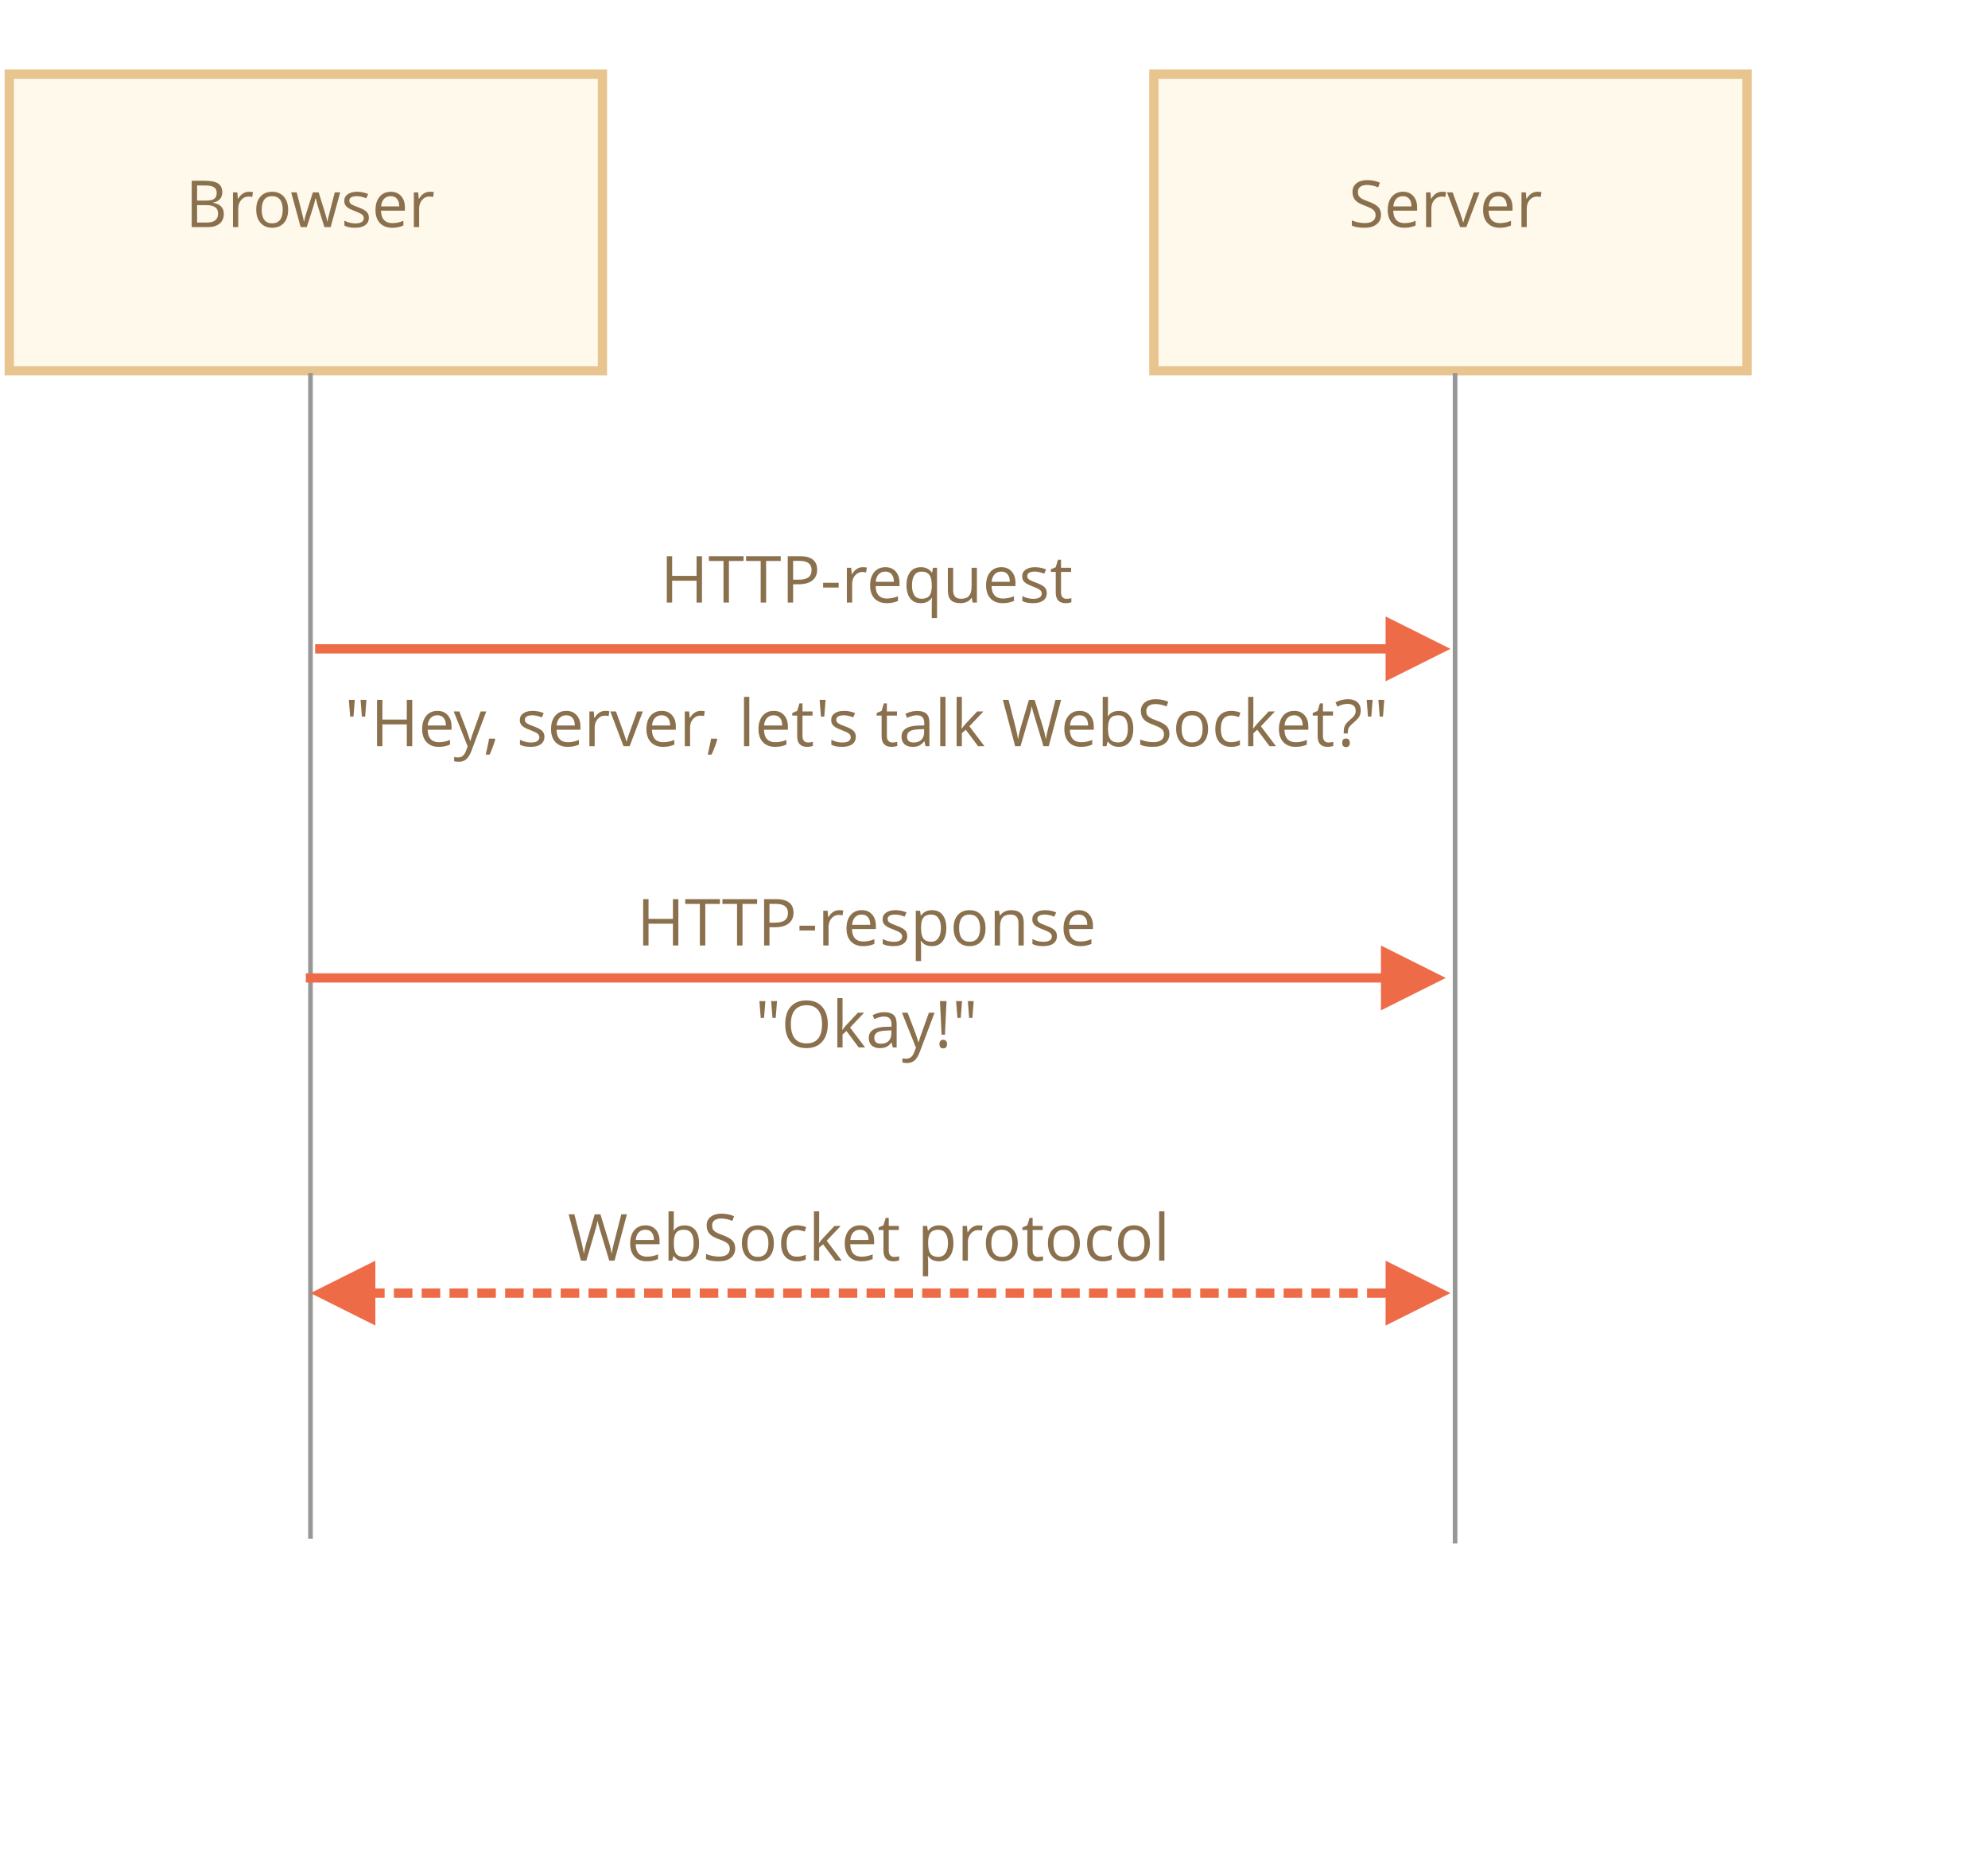
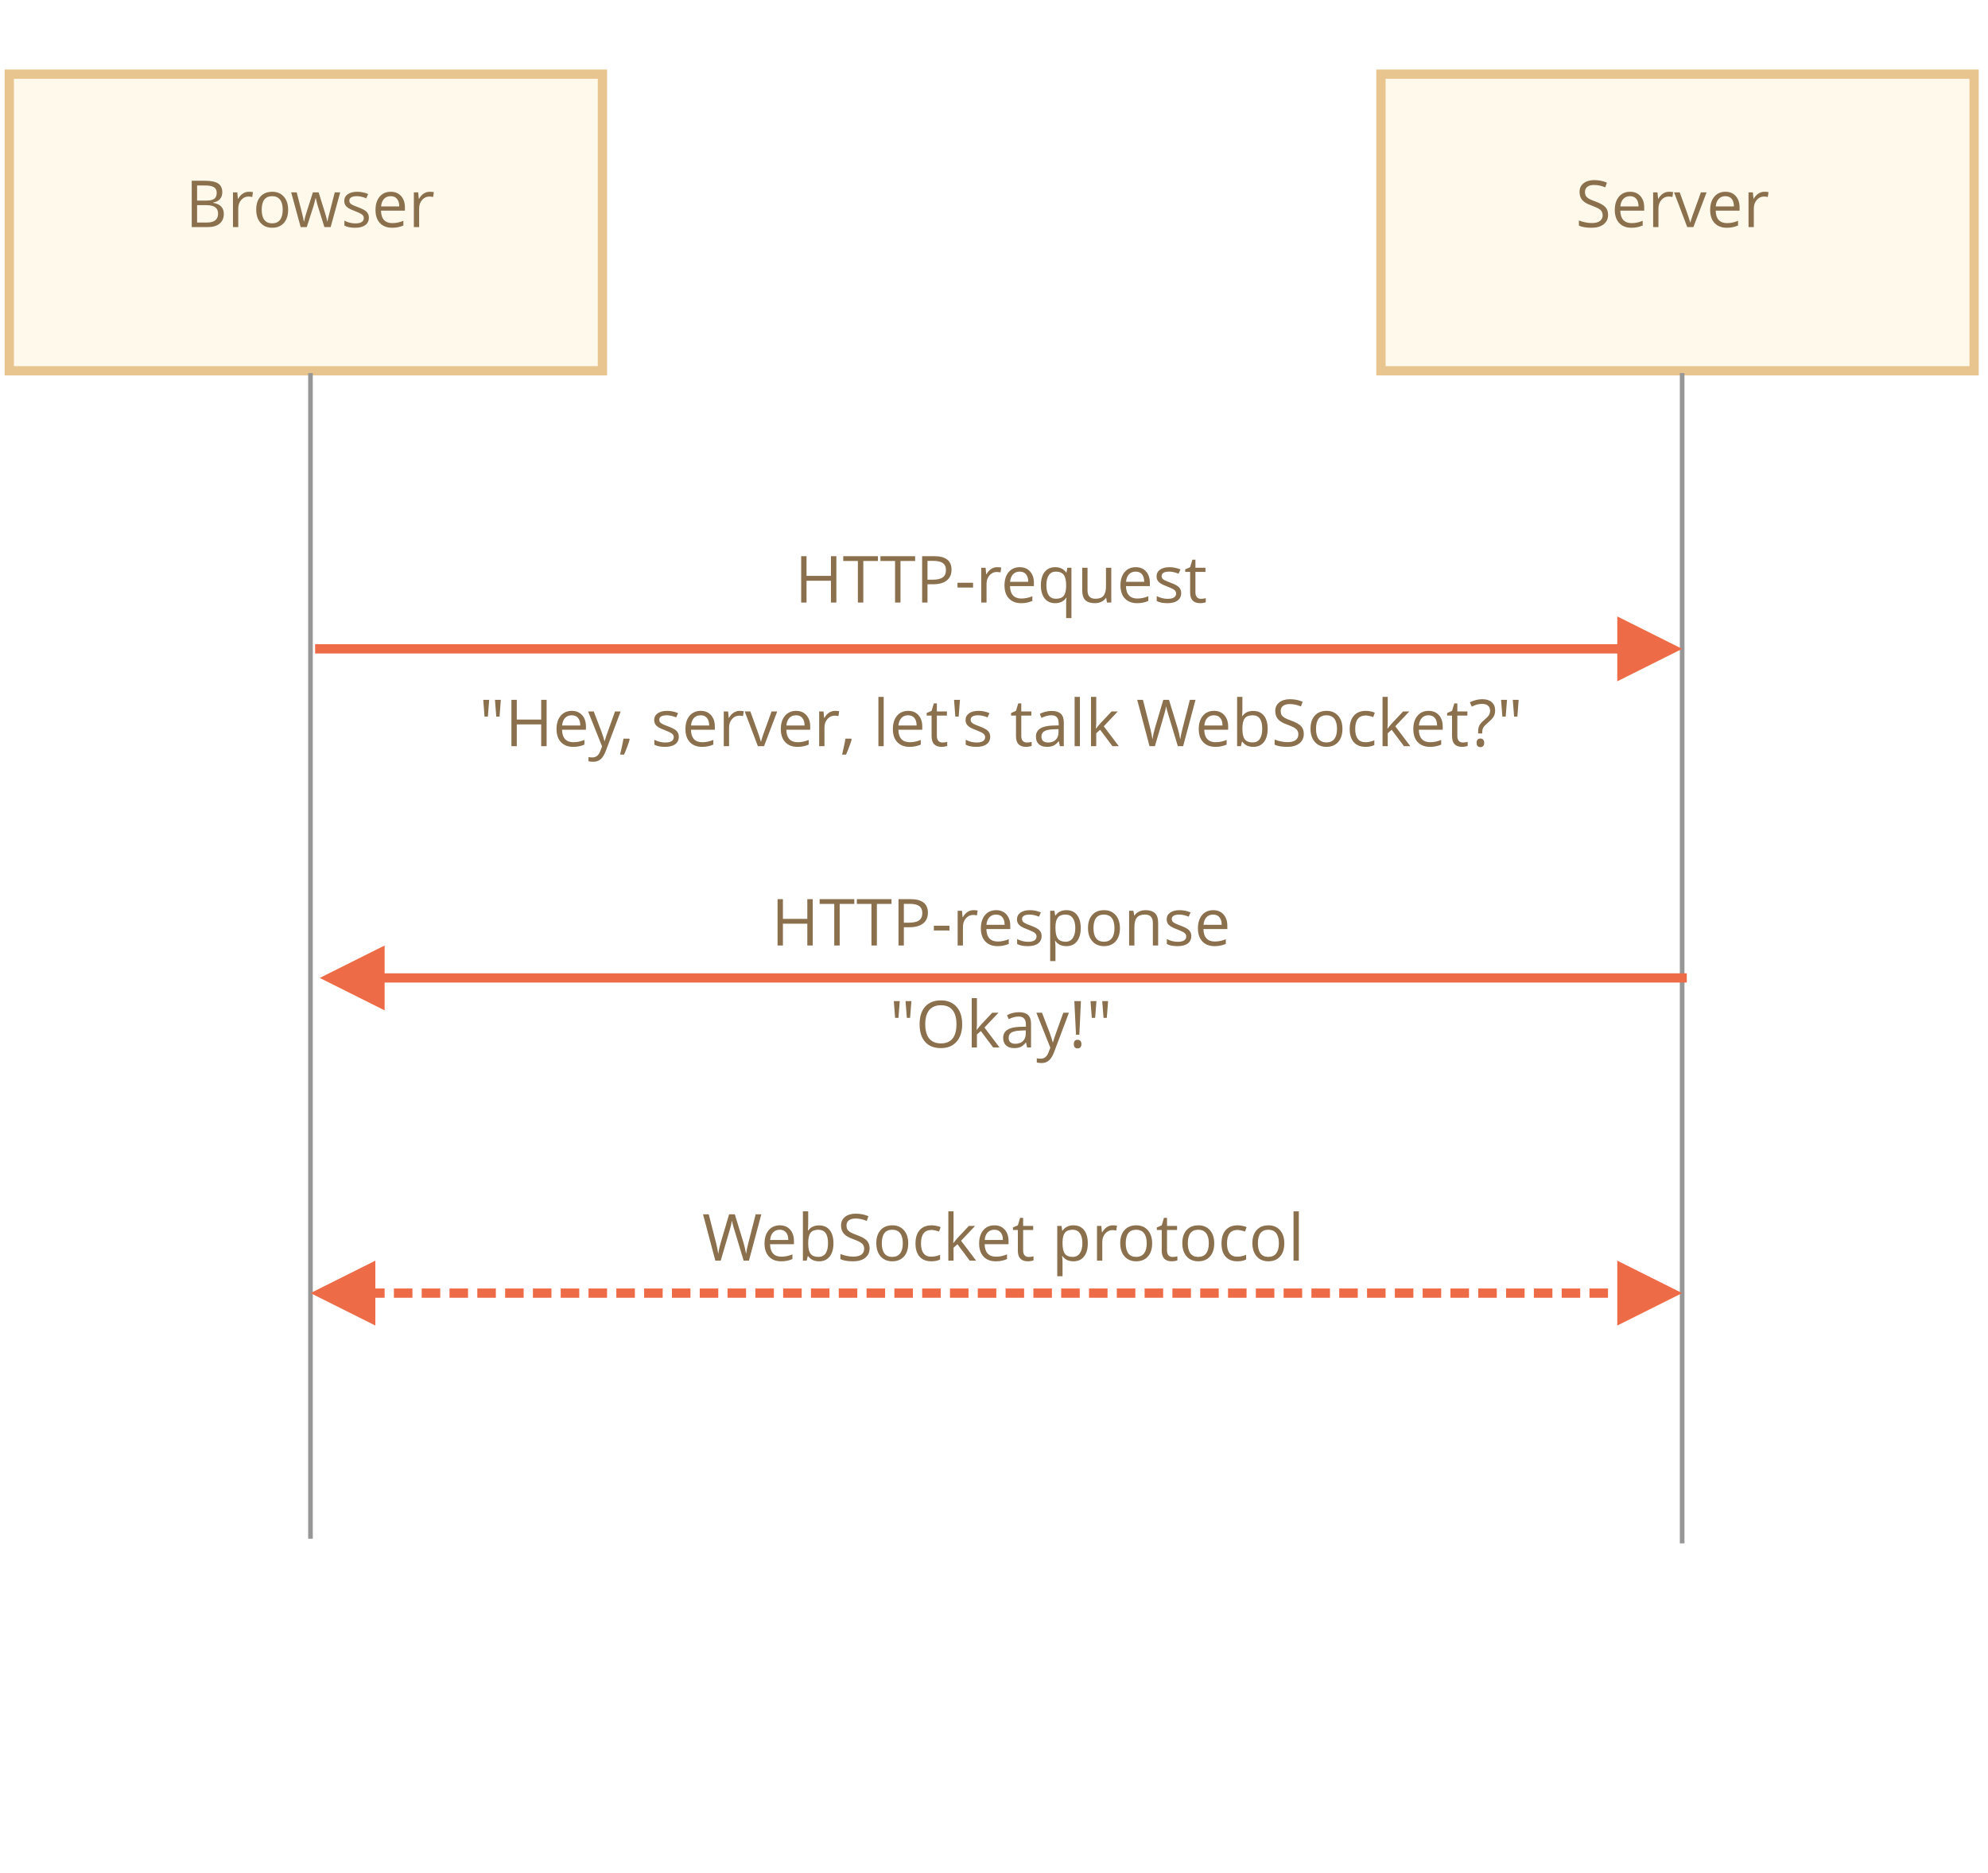
<svg xmlns="http://www.w3.org/2000/svg" width="429px" height="404px" viewBox="0 0 429 404" version="1.1">
  <g id="network" stroke="none" stroke-width="1" fill="none" fill-rule="evenodd">
    <g id="websocket-handshake.svg">
      <rect id="Rectangle-227" stroke="#E8C48E" stroke-width="2" fill="#FFF9EB" x="2" y="16" width="128" height="64" />
      <text id="Browser" font-family="OpenSans-Regular, Open Sans" font-size="14" font-weight="normal" fill="#8A704D">
        <tspan x="40" y="49">Browser</tspan>
      </text>
-       <rect id="Rectangle-228" stroke="#E8C48E" stroke-width="2" fill="#FFF9EB" x="249" y="16" width="128" height="64" />
+       <rect id="Rectangle-228" stroke="#E8C48E" stroke-width="2" fill="#FFF9EB" x="298" y="16" width="128" height="64" />
      <text id="Server" font-family="OpenSans-Regular, Open Sans" font-size="14" font-weight="normal" fill="#8A704D">
-         <tspan x="291" y="49">Server</tspan>
+         <tspan x="340" y="49">Server</tspan>
      </text>
      <path d="M67,81 L67,331.5" id="Line" stroke="#979797" stroke-linecap="square" />
-       <path d="M314,81 L314,332.5" id="Line" stroke="#979797" stroke-linecap="square" />
-       <path id="Line" d="M299,141 L68,141 L68,139 L299,139 L299,133 L313,140 L299,147 L299,141 Z" fill="#EE6B47" fill-rule="nonzero" />
+       <path d="M363,81 L363,332.5" id="Line" stroke="#979797" stroke-linecap="square" />
+       <path id="Line" d="M349,141 L68,141 L68,139 L349,139 L349,133 L363,140 L349,147 L349,141 Z" fill="#EE6B47" fill-rule="nonzero" />
+       <path id="Line-Copy" d="M83,210 L364,210 L364,212 L83,212 L83,218 L69,211 L83,204 L83,210 Z" fill="#EE6B47" fill-rule="nonzero" />
      <text id="HTTP-request" font-family="OpenSans-Regular, Open Sans" font-size="14" font-weight="normal" line-spacing="22" fill="#8A704D">
-         <tspan x="142.515" y="130">HTTP-request</tspan>
+         <tspan x="171.515" y="130">HTTP-request</tspan>
      </text>
      <text id="&quot;Hey,-server,-let's" font-family="OpenSans-Regular, Open Sans" font-size="14" font-weight="normal" line-spacing="22" fill="#8A704D">
-         <tspan x="74.375" y="161">"Hey, server, let's talk WebSocket?"</tspan>
+         <tspan x="103.375" y="161">"Hey, server, let's talk WebSocket?"</tspan>
      </text>
-       <path id="Line-Copy" d="M298,212 L66,212 L66,210 L298,210 L298,204 L312,211 L298,218 L298,212 Z" fill="#EE6B47" fill-rule="nonzero" />
      <text id="HTTP-response-&quot;Okay!" font-family="OpenSans-Regular, Open Sans" font-size="14" font-weight="normal" line-spacing="22" fill="#8A704D">
-         <tspan x="137.419" y="204">HTTP-response</tspan>
-         <tspan x="162.972" y="226">"Okay!"</tspan>
+         <tspan x="166.419" y="204">HTTP-response</tspan>
+         <tspan x="191.972" y="226">"Okay!"</tspan>
      </text>
-       <path id="Line-Copy-2" d="M81,278 L83,278 L83,280 L81,280 L81,286 L67,279 L81,272 L81,278 Z M299,280 L295,280 L295,278 L299,278 L299,272 L313,279 L299,286 L299,280 Z M85,280 L85,278 L89,278 L89,280 L85,280 Z M91,280 L91,278 L95,278 L95,280 L91,280 Z M97,280 L97,278 L101,278 L101,280 L97,280 Z M103,280 L103,278 L107,278 L107,280 L103,280 Z M109,280 L109,278 L113,278 L113,280 L109,280 Z M115,280 L115,278 L119,278 L119,280 L115,280 Z M121,280 L121,278 L125,278 L125,280 L121,280 Z M127,280 L127,278 L131,278 L131,280 L127,280 Z M133,280 L133,278 L137,278 L137,280 L133,280 Z M139,280 L139,278 L143,278 L143,280 L139,280 Z M145,280 L145,278 L149,278 L149,280 L145,280 Z M151,280 L151,278 L155,278 L155,280 L151,280 Z M157,280 L157,278 L161,278 L161,280 L157,280 Z M163,280 L163,278 L167,278 L167,280 L163,280 Z M169,280 L169,278 L173,278 L173,280 L169,280 Z M175,280 L175,278 L179,278 L179,280 L175,280 Z M181,280 L181,278 L185,278 L185,280 L181,280 Z M187,280 L187,278 L191,278 L191,280 L187,280 Z M193,280 L193,278 L197,278 L197,280 L193,280 Z M199,280 L199,278 L203,278 L203,280 L199,280 Z M205,280 L205,278 L209,278 L209,280 L205,280 Z M211,280 L211,278 L215,278 L215,280 L211,280 Z M217,280 L217,278 L221,278 L221,280 L217,280 Z M223,280 L223,278 L227,278 L227,280 L223,280 Z M229,280 L229,278 L233,278 L233,280 L229,280 Z M235,280 L235,278 L239,278 L239,280 L235,280 Z M241,280 L241,278 L245,278 L245,280 L241,280 Z M247,280 L247,278 L251,278 L251,280 L247,280 Z M253,280 L253,278 L257,278 L257,280 L253,280 Z M259,280 L259,278 L263,278 L263,280 L259,280 Z M265,280 L265,278 L269,278 L269,280 L265,280 Z M271,280 L271,278 L275,278 L275,280 L271,280 Z M277,280 L277,278 L281,278 L281,280 L277,280 Z M283,280 L283,278 L287,278 L287,280 L283,280 Z M289,280 L289,278 L293,278 L293,280 L289,280 Z" fill="#EE6B47" fill-rule="nonzero" />
+       <path id="Line-Copy-2" d="M81,278 L83,278 L83,280 L81,280 L81,286 L67,279 L81,272 L81,278 Z M363,279 L349,286 L349,272 L363,279 Z M85,280 L85,278 L89,278 L89,280 L85,280 Z M91,280 L91,278 L95,278 L95,280 L91,280 Z M97,280 L97,278 L101,278 L101,280 L97,280 Z M103,280 L103,278 L107,278 L107,280 L103,280 Z M109,280 L109,278 L113,278 L113,280 L109,280 Z M115,280 L115,278 L119,278 L119,280 L115,280 Z M121,280 L121,278 L125,278 L125,280 L121,280 Z M127,280 L127,278 L131,278 L131,280 L127,280 Z M133,280 L133,278 L137,278 L137,280 L133,280 Z M139,280 L139,278 L143,278 L143,280 L139,280 Z M145,280 L145,278 L149,278 L149,280 L145,280 Z M151,280 L151,278 L155,278 L155,280 L151,280 Z M157,280 L157,278 L161,278 L161,280 L157,280 Z M163,280 L163,278 L167,278 L167,280 L163,280 Z M169,280 L169,278 L173,278 L173,280 L169,280 Z M175,280 L175,278 L179,278 L179,280 L175,280 Z M181,280 L181,278 L185,278 L185,280 L181,280 Z M187,280 L187,278 L191,278 L191,280 L187,280 Z M193,280 L193,278 L197,278 L197,280 L193,280 Z M199,280 L199,278 L203,278 L203,280 L199,280 Z M205,280 L205,278 L209,278 L209,280 L205,280 Z M211,280 L211,278 L215,278 L215,280 L211,280 Z M217,280 L217,278 L221,278 L221,280 L217,280 Z M223,280 L223,278 L227,278 L227,280 L223,280 Z M229,280 L229,278 L233,278 L233,280 L229,280 Z M235,280 L235,278 L239,278 L239,280 L235,280 Z M241,280 L241,278 L245,278 L245,280 L241,280 Z M247,280 L247,278 L251,278 L251,280 L247,280 Z M253,280 L253,278 L257,278 L257,280 L253,280 Z M259,280 L259,278 L263,278 L263,280 L259,280 Z M265,280 L265,278 L269,278 L269,280 L265,280 Z M271,280 L271,278 L275,278 L275,280 L271,280 Z M277,280 L277,278 L281,278 L281,280 L277,280 Z M283,280 L283,278 L287,278 L287,280 L283,280 Z M289,280 L289,278 L293,278 L293,280 L289,280 Z M295,280 L295,278 L299,278 L299,280 L295,280 Z M301,280 L301,278 L305,278 L305,280 L301,280 Z M307,280 L307,278 L311,278 L311,280 L307,280 Z M313,280 L313,278 L317,278 L317,280 L313,280 Z M319,280 L319,278 L323,278 L323,280 L319,280 Z M325,280 L325,278 L329,278 L329,280 L325,280 Z M331,280 L331,278 L335,278 L335,280 L331,280 Z M337,280 L337,278 L341,278 L341,280 L337,280 Z M343,280 L343,278 L347,278 L347,280 L343,280 Z" fill="#EE6B47" fill-rule="nonzero" />
      <text id="WebSocket-protocol" font-family="OpenSans-Regular, Open Sans" font-size="14" font-weight="normal" fill="#8A704D">
-         <tspan x="122.524" y="272">WebSocket protocol</tspan>
+         <tspan x="151.524" y="272">WebSocket protocol</tspan>
      </text>
    </g>
  </g>
</svg>
